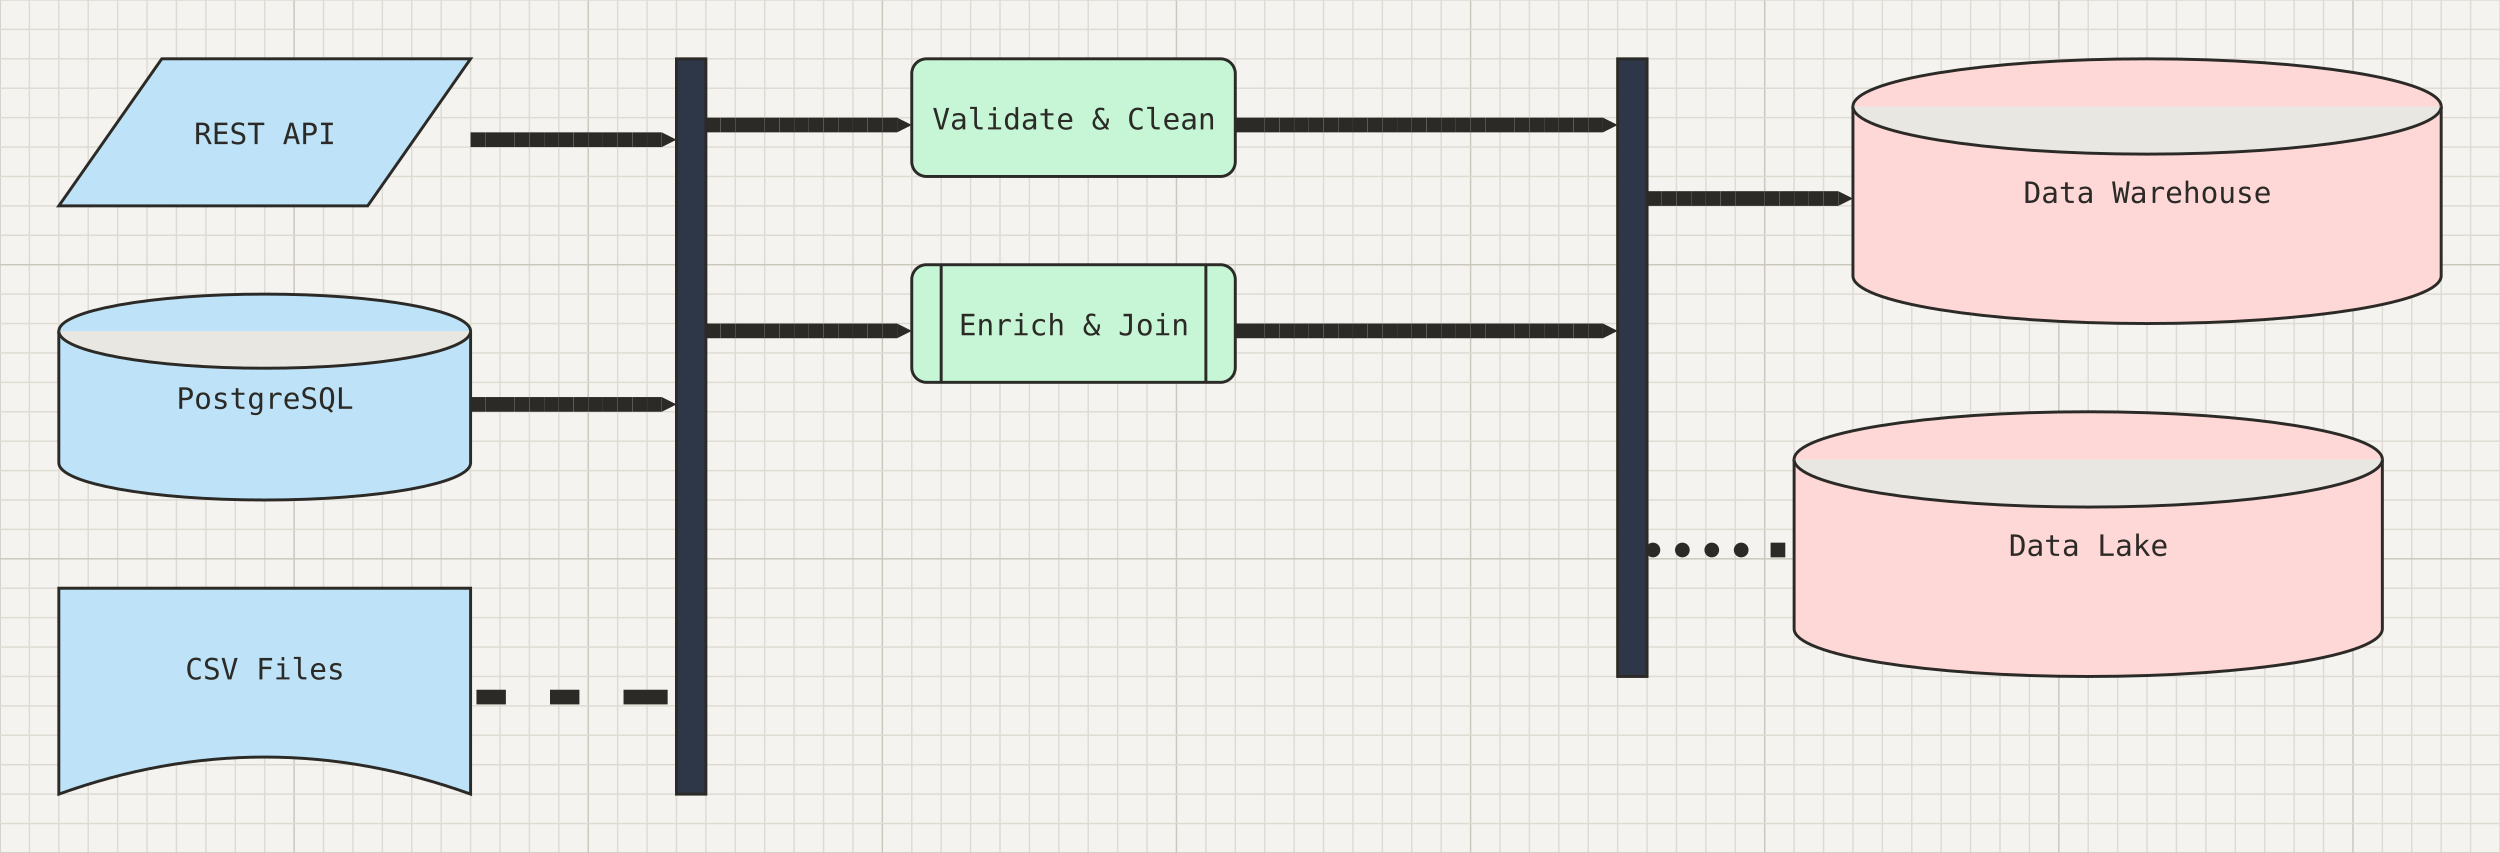
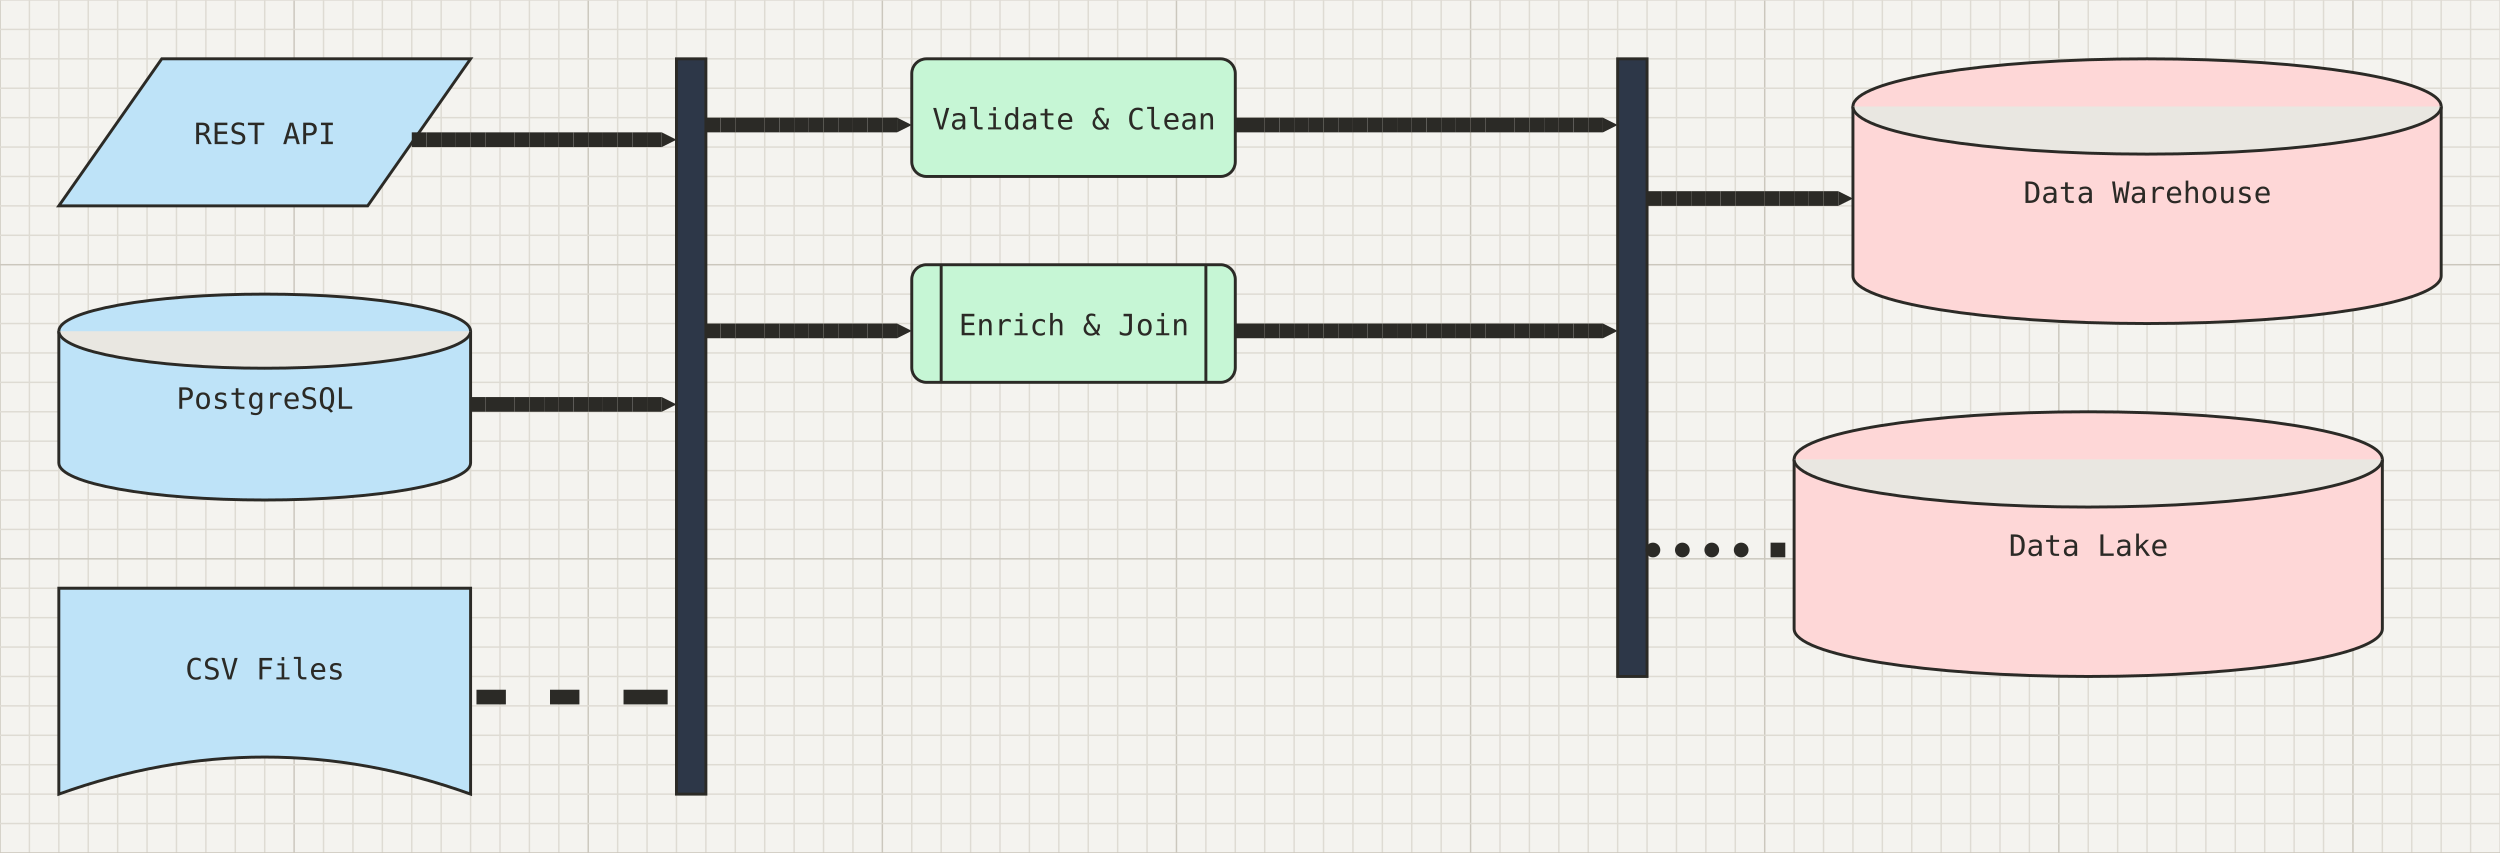
<svg xmlns="http://www.w3.org/2000/svg" width="850" height="290" viewBox="0 0 850 290" font-family="ui-monospace, SFMono-Regular, &quot;Cascadia Mono&quot;, Menlo, Consolas, monospace">
  <style>
  .bg { fill: #f4f3ef; }
  .grid { stroke: #dedbd3; stroke-width: 0.5; }
  .grid-major { stroke: #cbc7bd; stroke-width: 0.5; }
  .box { fill: #e9e7e1; stroke: #2b2a26; stroke-width: 1; }
  .box-label { fill: #2b2a26; }
  .stroke { fill: #2b2a26; }
  .hop { stroke: #2b2a26; }
  .free-text { fill: #6b6862; }
  .hit-S0 { fill: #8a5b56; opacity: 0.30; }
  .hit-S1 { fill: #96755c; opacity: 0.28; }
  .hit-S2 { fill: #87805a; opacity: 0.24; }
  .hit-S3 { fill: #4a6572; opacity: 0.20; }
  .dimmed { fill: url(#tp-stipple); }
  .dither-run { fill: #2b2a26; }
  .simplify-run { fill: #2b2a26; }
  @media (prefers-color-scheme: dark) {
    .bg { fill: #1a1917; }
    .grid { stroke: #2e2c28; }
    .grid-major { stroke: #3d3a35; }
    .box { fill: #232220; stroke: #dedbd3; }
    .box-label { fill: #dedbd3; }
    .free-text { fill: #9a968d; }
    .stroke { fill: #dedbd3; }
    .hop { stroke: #dedbd3; }
  }
</style>
  <defs>
    <pattern id="tp-stipple" width="10" height="10" patternUnits="userSpaceOnUse">
      <rect width="5" height="5" fill="#2b2a26" />
      <rect x="5" y="5" width="5" height="5" fill="#2b2a26" />
    </pattern>
  </defs>
  <rect class="bg" x="0" y="0" width="850" height="290" />
  <g transform="translate(0,-10)">
    <line class="grid" x1="-20" y1="-10" x2="-20" y2="320" />
    <line class="grid" x1="-10" y1="-10" x2="-10" y2="320" />
    <line class="grid-major" x1="0" y1="-10" x2="0" y2="320" />
    <line class="grid" x1="10" y1="-10" x2="10" y2="320" />
    <line class="grid" x1="20" y1="-10" x2="20" y2="320" />
    <line class="grid" x1="30" y1="-10" x2="30" y2="320" />
    <line class="grid" x1="40" y1="-10" x2="40" y2="320" />
    <line class="grid" x1="50" y1="-10" x2="50" y2="320" />
    <line class="grid" x1="60" y1="-10" x2="60" y2="320" />
    <line class="grid" x1="70" y1="-10" x2="70" y2="320" />
    <line class="grid" x1="80" y1="-10" x2="80" y2="320" />
    <line class="grid" x1="90" y1="-10" x2="90" y2="320" />
    <line class="grid-major" x1="100" y1="-10" x2="100" y2="320" />
    <line class="grid" x1="110" y1="-10" x2="110" y2="320" />
    <line class="grid" x1="120" y1="-10" x2="120" y2="320" />
    <line class="grid" x1="130" y1="-10" x2="130" y2="320" />
    <line class="grid" x1="140" y1="-10" x2="140" y2="320" />
    <line class="grid" x1="150" y1="-10" x2="150" y2="320" />
    <line class="grid" x1="160" y1="-10" x2="160" y2="320" />
    <line class="grid" x1="170" y1="-10" x2="170" y2="320" />
    <line class="grid" x1="180" y1="-10" x2="180" y2="320" />
    <line class="grid" x1="190" y1="-10" x2="190" y2="320" />
    <line class="grid-major" x1="200" y1="-10" x2="200" y2="320" />
    <line class="grid" x1="210" y1="-10" x2="210" y2="320" />
    <line class="grid" x1="220" y1="-10" x2="220" y2="320" />
    <line class="grid" x1="230" y1="-10" x2="230" y2="320" />
    <line class="grid" x1="240" y1="-10" x2="240" y2="320" />
    <line class="grid" x1="250" y1="-10" x2="250" y2="320" />
    <line class="grid" x1="260" y1="-10" x2="260" y2="320" />
    <line class="grid" x1="270" y1="-10" x2="270" y2="320" />
    <line class="grid" x1="280" y1="-10" x2="280" y2="320" />
    <line class="grid" x1="290" y1="-10" x2="290" y2="320" />
    <line class="grid-major" x1="300" y1="-10" x2="300" y2="320" />
    <line class="grid" x1="310" y1="-10" x2="310" y2="320" />
    <line class="grid" x1="320" y1="-10" x2="320" y2="320" />
    <line class="grid" x1="330" y1="-10" x2="330" y2="320" />
    <line class="grid" x1="340" y1="-10" x2="340" y2="320" />
    <line class="grid" x1="350" y1="-10" x2="350" y2="320" />
    <line class="grid" x1="360" y1="-10" x2="360" y2="320" />
    <line class="grid" x1="370" y1="-10" x2="370" y2="320" />
    <line class="grid" x1="380" y1="-10" x2="380" y2="320" />
    <line class="grid" x1="390" y1="-10" x2="390" y2="320" />
    <line class="grid-major" x1="400" y1="-10" x2="400" y2="320" />
    <line class="grid" x1="410" y1="-10" x2="410" y2="320" />
    <line class="grid" x1="420" y1="-10" x2="420" y2="320" />
    <line class="grid" x1="430" y1="-10" x2="430" y2="320" />
    <line class="grid" x1="440" y1="-10" x2="440" y2="320" />
    <line class="grid" x1="450" y1="-10" x2="450" y2="320" />
    <line class="grid" x1="460" y1="-10" x2="460" y2="320" />
    <line class="grid" x1="470" y1="-10" x2="470" y2="320" />
    <line class="grid" x1="480" y1="-10" x2="480" y2="320" />
    <line class="grid" x1="490" y1="-10" x2="490" y2="320" />
    <line class="grid-major" x1="500" y1="-10" x2="500" y2="320" />
    <line class="grid" x1="510" y1="-10" x2="510" y2="320" />
    <line class="grid" x1="520" y1="-10" x2="520" y2="320" />
    <line class="grid" x1="530" y1="-10" x2="530" y2="320" />
    <line class="grid" x1="540" y1="-10" x2="540" y2="320" />
    <line class="grid" x1="550" y1="-10" x2="550" y2="320" />
    <line class="grid" x1="560" y1="-10" x2="560" y2="320" />
    <line class="grid" x1="570" y1="-10" x2="570" y2="320" />
    <line class="grid" x1="580" y1="-10" x2="580" y2="320" />
    <line class="grid" x1="590" y1="-10" x2="590" y2="320" />
    <line class="grid-major" x1="600" y1="-10" x2="600" y2="320" />
    <line class="grid" x1="610" y1="-10" x2="610" y2="320" />
    <line class="grid" x1="620" y1="-10" x2="620" y2="320" />
    <line class="grid" x1="630" y1="-10" x2="630" y2="320" />
    <line class="grid" x1="640" y1="-10" x2="640" y2="320" />
    <line class="grid" x1="650" y1="-10" x2="650" y2="320" />
    <line class="grid" x1="660" y1="-10" x2="660" y2="320" />
    <line class="grid" x1="670" y1="-10" x2="670" y2="320" />
    <line class="grid" x1="680" y1="-10" x2="680" y2="320" />
    <line class="grid" x1="690" y1="-10" x2="690" y2="320" />
    <line class="grid-major" x1="700" y1="-10" x2="700" y2="320" />
    <line class="grid" x1="710" y1="-10" x2="710" y2="320" />
    <line class="grid" x1="720" y1="-10" x2="720" y2="320" />
    <line class="grid" x1="730" y1="-10" x2="730" y2="320" />
    <line class="grid" x1="740" y1="-10" x2="740" y2="320" />
    <line class="grid" x1="750" y1="-10" x2="750" y2="320" />
    <line class="grid" x1="760" y1="-10" x2="760" y2="320" />
    <line class="grid" x1="770" y1="-10" x2="770" y2="320" />
    <line class="grid" x1="780" y1="-10" x2="780" y2="320" />
    <line class="grid" x1="790" y1="-10" x2="790" y2="320" />
    <line class="grid-major" x1="800" y1="-10" x2="800" y2="320" />
    <line class="grid" x1="810" y1="-10" x2="810" y2="320" />
    <line class="grid" x1="820" y1="-10" x2="820" y2="320" />
    <line class="grid" x1="830" y1="-10" x2="830" y2="320" />
    <line class="grid" x1="840" y1="-10" x2="840" y2="320" />
    <line class="grid" x1="850" y1="-10" x2="850" y2="320" />
    <line class="grid" x1="860" y1="-10" x2="860" y2="320" />
    <line class="grid" x1="870" y1="-10" x2="870" y2="320" />
    <line class="grid" x1="-20" y1="-10" x2="870" y2="-10" />
    <line class="grid-major" x1="-20" y1="0" x2="870" y2="0" />
    <line class="grid" x1="-20" y1="10" x2="870" y2="10" />
    <line class="grid" x1="-20" y1="20" x2="870" y2="20" />
    <line class="grid" x1="-20" y1="30" x2="870" y2="30" />
    <line class="grid" x1="-20" y1="40" x2="870" y2="40" />
    <line class="grid" x1="-20" y1="50" x2="870" y2="50" />
    <line class="grid" x1="-20" y1="60" x2="870" y2="60" />
    <line class="grid" x1="-20" y1="70" x2="870" y2="70" />
    <line class="grid" x1="-20" y1="80" x2="870" y2="80" />
    <line class="grid" x1="-20" y1="90" x2="870" y2="90" />
    <line class="grid-major" x1="-20" y1="100" x2="870" y2="100" />
    <line class="grid" x1="-20" y1="110" x2="870" y2="110" />
    <line class="grid" x1="-20" y1="120" x2="870" y2="120" />
    <line class="grid" x1="-20" y1="130" x2="870" y2="130" />
    <line class="grid" x1="-20" y1="140" x2="870" y2="140" />
    <line class="grid" x1="-20" y1="150" x2="870" y2="150" />
    <line class="grid" x1="-20" y1="160" x2="870" y2="160" />
    <line class="grid" x1="-20" y1="170" x2="870" y2="170" />
    <line class="grid" x1="-20" y1="180" x2="870" y2="180" />
    <line class="grid" x1="-20" y1="190" x2="870" y2="190" />
    <line class="grid-major" x1="-20" y1="200" x2="870" y2="200" />
    <line class="grid" x1="-20" y1="210" x2="870" y2="210" />
    <line class="grid" x1="-20" y1="220" x2="870" y2="220" />
    <line class="grid" x1="-20" y1="230" x2="870" y2="230" />
    <line class="grid" x1="-20" y1="240" x2="870" y2="240" />
    <line class="grid" x1="-20" y1="250" x2="870" y2="250" />
    <line class="grid" x1="-20" y1="260" x2="870" y2="260" />
    <line class="grid" x1="-20" y1="270" x2="870" y2="270" />
    <line class="grid" x1="-20" y1="280" x2="870" y2="280" />
    <line class="grid" x1="-20" y1="290" x2="870" y2="290" />
    <line class="grid-major" x1="-20" y1="300" x2="870" y2="300" />
    <line class="grid" x1="-20" y1="310" x2="870" y2="310" />
    <line class="grid" x1="-20" y1="320" x2="870" y2="320" />
  </g>
  <g transform="translate(0,-10)">
    <g data-page="base" data-z="0" opacity="1">
      <g data-element="api-source">
        <path class="box" d="M55,30 H160 L125,80 H20 Z" data-id="api-source" style="fill:#bee3f8" />
        <text class="box-label" x="66" y="59" font-size="10" textLength="48" lengthAdjust="spacingAndGlyphs" xml:space="preserve">REST API</text>
      </g>
      <g data-element="db-source">
        <path class="box" d="M20,122.6 A70,12.6 0 0 1 160,122.6 V167.4 A70,12.6 0 0 1 20,167.4 Z" data-id="db-source" style="fill:#bee3f8" />
        <path class="box" d="M20,122.6 A70,12.6 0 0 0 160,122.6" fill="none" />
        <text class="box-label" x="60" y="149" font-size="10" textLength="60" lengthAdjust="spacingAndGlyphs" xml:space="preserve">PostgreSQL</text>
      </g>
      <g data-element="file-source">
        <path class="box" d="M20,210 H160 V280 Q90,254.8 20,280 Z" data-id="file-source" style="fill:#bee3f8" />
        <text class="box-label" x="63" y="241" font-size="10" textLength="54" lengthAdjust="spacingAndGlyphs" xml:space="preserve">CSV Files</text>
      </g>
      <g data-element="validate">
        <path class="box" d="M315,30 H415 A5,5 0 0 1 420,35 V65 A5,5 0 0 1 415,70 H315 A5,5 0 0 1 310,65 V35 A5,5 0 0 1 315,30 Z" data-id="validate" style="fill:#c6f6d5" />
        <text class="box-label" x="317" y="54" font-size="10" textLength="96" lengthAdjust="spacingAndGlyphs" xml:space="preserve">Validate &amp; Clean</text>
      </g>
      <g data-element="enrich">
        <path class="box" d="M315,100 H415 A5,5 0 0 1 420,105 V135 A5,5 0 0 1 415,140 H315 A5,5 0 0 1 310,135 V105 A5,5 0 0 1 315,100 Z" data-id="enrich" style="fill:#c6f6d5" />
        <path class="box" d="M320,100 V140" fill="none" />
        <path class="box" d="M410,100 V140" fill="none" />
        <text class="box-label" x="326" y="124" font-size="10" textLength="78" lengthAdjust="spacingAndGlyphs" xml:space="preserve">Enrich &amp; Join</text>
      </g>
      <g data-element="warehouse">
        <path class="box" d="M630,46.2 A100,16.2 0 0 1 830,46.2 V103.8 A100,16.2 0 0 1 630,103.8 Z" data-id="warehouse" style="fill:#fed7d7" />
        <path class="box" d="M630,46.2 A100,16.2 0 0 0 830,46.2" fill="none" />
        <text class="box-label" x="688" y="79" font-size="10" textLength="84" lengthAdjust="spacingAndGlyphs" xml:space="preserve">Data Warehouse</text>
      </g>
      <g data-element="lake">
        <path class="box" d="M610,166.2 A100,16.2 0 0 1 810,166.2 V223.8 A100,16.2 0 0 1 610,223.8 Z" data-id="lake" style="fill:#fed7d7" />
        <path class="box" d="M610,166.2 A100,16.2 0 0 0 810,166.2" fill="none" />
        <text class="box-label" x="683" y="199" font-size="10" textLength="54" lengthAdjust="spacingAndGlyphs" xml:space="preserve">Data Lake</text>
      </g>
      <g data-element="extract-join">
        <path class="box" d="M230,30 H240 V280 H230 Z" data-id="extract-join" style="fill:#2d3748" />
      </g>
      <g data-element="load-fork">
        <path class="box" d="M550,30 H560 V240 H550 Z" data-id="load-fork" style="fill:#2d3748" />
      </g>
      <g data-element="api-to-join">
        <g data-id="api-to-join" data-kind="path">
+           <rect class="stroke" x="140" y="55" width="5" height="5" />
+           <rect class="stroke" x="145" y="55" width="5" height="5" />
+           <rect class="stroke" x="150" y="55" width="5" height="5" />
+           <rect class="stroke" x="155" y="55" width="5" height="5" />
          <rect class="stroke" x="160" y="55" width="5" height="5" />
          <rect class="stroke" x="165" y="55" width="5" height="5" />
          <rect class="stroke" x="170" y="55" width="5" height="5" />
          <rect class="stroke" x="175" y="55" width="5" height="5" />
          <rect class="stroke" x="180" y="55" width="5" height="5" />
          <rect class="stroke" x="185" y="55" width="5" height="5" />
          <rect class="stroke" x="190" y="55" width="5" height="5" />
          <rect class="stroke" x="195" y="55" width="5" height="5" />
          <rect class="stroke" x="200" y="55" width="5" height="5" />
          <rect class="stroke" x="205" y="55" width="5" height="5" />
          <rect class="stroke" x="210" y="55" width="5" height="5" />
          <rect class="stroke" x="215" y="55" width="5" height="5" />
          <rect class="stroke" x="220" y="55" width="5" height="5" />
          <path class="stroke" d="M225,55 L230,57.5 L225,60 Z" />
        </g>
      </g>
      <g data-element="db-to-join">
        <g data-id="db-to-join" data-kind="path">
          <rect class="stroke" x="160" y="145" width="5" height="5" />
          <rect class="stroke" x="165" y="145" width="5" height="5" />
          <rect class="stroke" x="170" y="145" width="5" height="5" />
          <rect class="stroke" x="175" y="145" width="5" height="5" />
          <rect class="stroke" x="180" y="145" width="5" height="5" />
          <rect class="stroke" x="185" y="145" width="5" height="5" />
          <rect class="stroke" x="190" y="145" width="5" height="5" />
          <rect class="stroke" x="195" y="145" width="5" height="5" />
          <rect class="stroke" x="200" y="145" width="5" height="5" />
          <rect class="stroke" x="205" y="145" width="5" height="5" />
          <rect class="stroke" x="210" y="145" width="5" height="5" />
          <rect class="stroke" x="215" y="145" width="5" height="5" />
          <rect class="stroke" x="220" y="145" width="5" height="5" />
          <path class="stroke" d="M225,145 L230,147.5 L225,150 Z" />
        </g>
      </g>
      <g data-element="file-to-join">
        <g data-id="file-to-join" data-kind="path" data-role="connector">
          <polyline points="162,247 172,247" fill="none" stroke="#2b2a26" stroke-width="5" stroke-linecap="butt" stroke-linejoin="round" />
          <polyline points="187,247 197,247" fill="none" stroke="#2b2a26" stroke-width="5" stroke-linecap="butt" stroke-linejoin="round" />
          <polyline points="212,247 227,247" fill="none" stroke="#2b2a26" stroke-width="5" stroke-linecap="butt" stroke-linejoin="round" />
        </g>
      </g>
      <g data-element="join-to-validate">
        <g data-id="join-to-validate" data-kind="path">
          <rect class="stroke" x="240" y="50" width="5" height="5" />
          <rect class="stroke" x="245" y="50" width="5" height="5" />
          <rect class="stroke" x="250" y="50" width="5" height="5" />
          <rect class="stroke" x="255" y="50" width="5" height="5" />
          <rect class="stroke" x="260" y="50" width="5" height="5" />
          <rect class="stroke" x="265" y="50" width="5" height="5" />
          <rect class="stroke" x="270" y="50" width="5" height="5" />
          <rect class="stroke" x="275" y="50" width="5" height="5" />
          <rect class="stroke" x="280" y="50" width="5" height="5" />
          <rect class="stroke" x="285" y="50" width="5" height="5" />
          <rect class="stroke" x="290" y="50" width="5" height="5" />
          <rect class="stroke" x="295" y="50" width="5" height="5" />
          <rect class="stroke" x="300" y="50" width="5" height="5" />
          <path class="stroke" d="M305,50 L310,52.5 L305,55 Z" />
        </g>
      </g>
      <g data-element="join-to-enrich">
        <g data-id="join-to-enrich" data-kind="path">
          <rect class="stroke" x="240" y="120" width="5" height="5" />
          <rect class="stroke" x="245" y="120" width="5" height="5" />
          <rect class="stroke" x="250" y="120" width="5" height="5" />
          <rect class="stroke" x="255" y="120" width="5" height="5" />
          <rect class="stroke" x="260" y="120" width="5" height="5" />
          <rect class="stroke" x="265" y="120" width="5" height="5" />
          <rect class="stroke" x="270" y="120" width="5" height="5" />
          <rect class="stroke" x="275" y="120" width="5" height="5" />
          <rect class="stroke" x="280" y="120" width="5" height="5" />
          <rect class="stroke" x="285" y="120" width="5" height="5" />
          <rect class="stroke" x="290" y="120" width="5" height="5" />
          <rect class="stroke" x="295" y="120" width="5" height="5" />
          <rect class="stroke" x="300" y="120" width="5" height="5" />
          <path class="stroke" d="M305,120 L310,122.5 L305,125 Z" />
        </g>
      </g>
      <g data-element="fork-to-warehouse">
        <g data-id="fork-to-warehouse" data-kind="path">
          <rect class="stroke" x="560" y="75" width="5" height="5" />
          <rect class="stroke" x="565" y="75" width="5" height="5" />
          <rect class="stroke" x="570" y="75" width="5" height="5" />
          <rect class="stroke" x="575" y="75" width="5" height="5" />
          <rect class="stroke" x="580" y="75" width="5" height="5" />
          <rect class="stroke" x="585" y="75" width="5" height="5" />
          <rect class="stroke" x="590" y="75" width="5" height="5" />
          <rect class="stroke" x="595" y="75" width="5" height="5" />
          <rect class="stroke" x="600" y="75" width="5" height="5" />
          <rect class="stroke" x="605" y="75" width="5" height="5" />
          <rect class="stroke" x="610" y="75" width="5" height="5" />
          <rect class="stroke" x="615" y="75" width="5" height="5" />
          <rect class="stroke" x="620" y="75" width="5" height="5" />
          <path class="stroke" d="M625,75 L630,77.5 L625,80 Z" />
        </g>
      </g>
      <g data-element="fork-to-lake">
        <g data-id="fork-to-lake" data-kind="path" data-role="connector">
          <line x1="562" y1="197" x2="562" y2="197" stroke="#2b2a26" stroke-width="5" stroke-linecap="round" />
          <line x1="572" y1="197" x2="572" y2="197" stroke="#2b2a26" stroke-width="5" stroke-linecap="round" />
          <line x1="582" y1="197" x2="582" y2="197" stroke="#2b2a26" stroke-width="5" stroke-linecap="round" />
          <line x1="592" y1="197" x2="592" y2="197" stroke="#2b2a26" stroke-width="5" stroke-linecap="round" />
          <polyline points="602,197 607,197" fill="none" stroke="#2b2a26" stroke-width="5" stroke-linecap="butt" stroke-linejoin="round" />
        </g>
      </g>
      <g data-element="validate-to-fork">
        <g data-id="validate-to-fork" data-kind="path">
          <rect class="stroke" x="420" y="50" width="5" height="5" />
          <rect class="stroke" x="425" y="50" width="5" height="5" />
          <rect class="stroke" x="430" y="50" width="5" height="5" />
          <rect class="stroke" x="435" y="50" width="5" height="5" />
          <rect class="stroke" x="440" y="50" width="5" height="5" />
          <rect class="stroke" x="445" y="50" width="5" height="5" />
          <rect class="stroke" x="450" y="50" width="5" height="5" />
          <rect class="stroke" x="455" y="50" width="5" height="5" />
          <rect class="stroke" x="460" y="50" width="5" height="5" />
          <rect class="stroke" x="465" y="50" width="5" height="5" />
          <rect class="stroke" x="470" y="50" width="5" height="5" />
          <rect class="stroke" x="475" y="50" width="5" height="5" />
          <rect class="stroke" x="480" y="50" width="5" height="5" />
          <rect class="stroke" x="485" y="50" width="5" height="5" />
          <rect class="stroke" x="490" y="50" width="5" height="5" />
          <rect class="stroke" x="495" y="50" width="5" height="5" />
          <rect class="stroke" x="500" y="50" width="5" height="5" />
          <rect class="stroke" x="505" y="50" width="5" height="5" />
          <rect class="stroke" x="510" y="50" width="5" height="5" />
          <rect class="stroke" x="515" y="50" width="5" height="5" />
          <rect class="stroke" x="520" y="50" width="5" height="5" />
          <rect class="stroke" x="525" y="50" width="5" height="5" />
          <rect class="stroke" x="530" y="50" width="5" height="5" />
          <rect class="stroke" x="535" y="50" width="5" height="5" />
          <rect class="stroke" x="540" y="50" width="5" height="5" />
          <path class="stroke" d="M545,50 L550,52.5 L545,55 Z" />
        </g>
      </g>
      <g data-element="enrich-to-fork">
        <g data-id="enrich-to-fork" data-kind="path">
          <rect class="stroke" x="420" y="120" width="5" height="5" />
          <rect class="stroke" x="425" y="120" width="5" height="5" />
          <rect class="stroke" x="430" y="120" width="5" height="5" />
          <rect class="stroke" x="435" y="120" width="5" height="5" />
          <rect class="stroke" x="440" y="120" width="5" height="5" />
          <rect class="stroke" x="445" y="120" width="5" height="5" />
          <rect class="stroke" x="450" y="120" width="5" height="5" />
          <rect class="stroke" x="455" y="120" width="5" height="5" />
          <rect class="stroke" x="460" y="120" width="5" height="5" />
          <rect class="stroke" x="465" y="120" width="5" height="5" />
          <rect class="stroke" x="470" y="120" width="5" height="5" />
          <rect class="stroke" x="475" y="120" width="5" height="5" />
          <rect class="stroke" x="480" y="120" width="5" height="5" />
          <rect class="stroke" x="485" y="120" width="5" height="5" />
          <rect class="stroke" x="490" y="120" width="5" height="5" />
          <rect class="stroke" x="495" y="120" width="5" height="5" />
          <rect class="stroke" x="500" y="120" width="5" height="5" />
          <rect class="stroke" x="505" y="120" width="5" height="5" />
          <rect class="stroke" x="510" y="120" width="5" height="5" />
          <rect class="stroke" x="515" y="120" width="5" height="5" />
          <rect class="stroke" x="520" y="120" width="5" height="5" />
          <rect class="stroke" x="525" y="120" width="5" height="5" />
          <rect class="stroke" x="530" y="120" width="5" height="5" />
          <rect class="stroke" x="535" y="120" width="5" height="5" />
          <rect class="stroke" x="540" y="120" width="5" height="5" />
          <path class="stroke" d="M545,120 L550,122.5 L545,125 Z" />
        </g>
      </g>
    </g>
  </g>
</svg>
